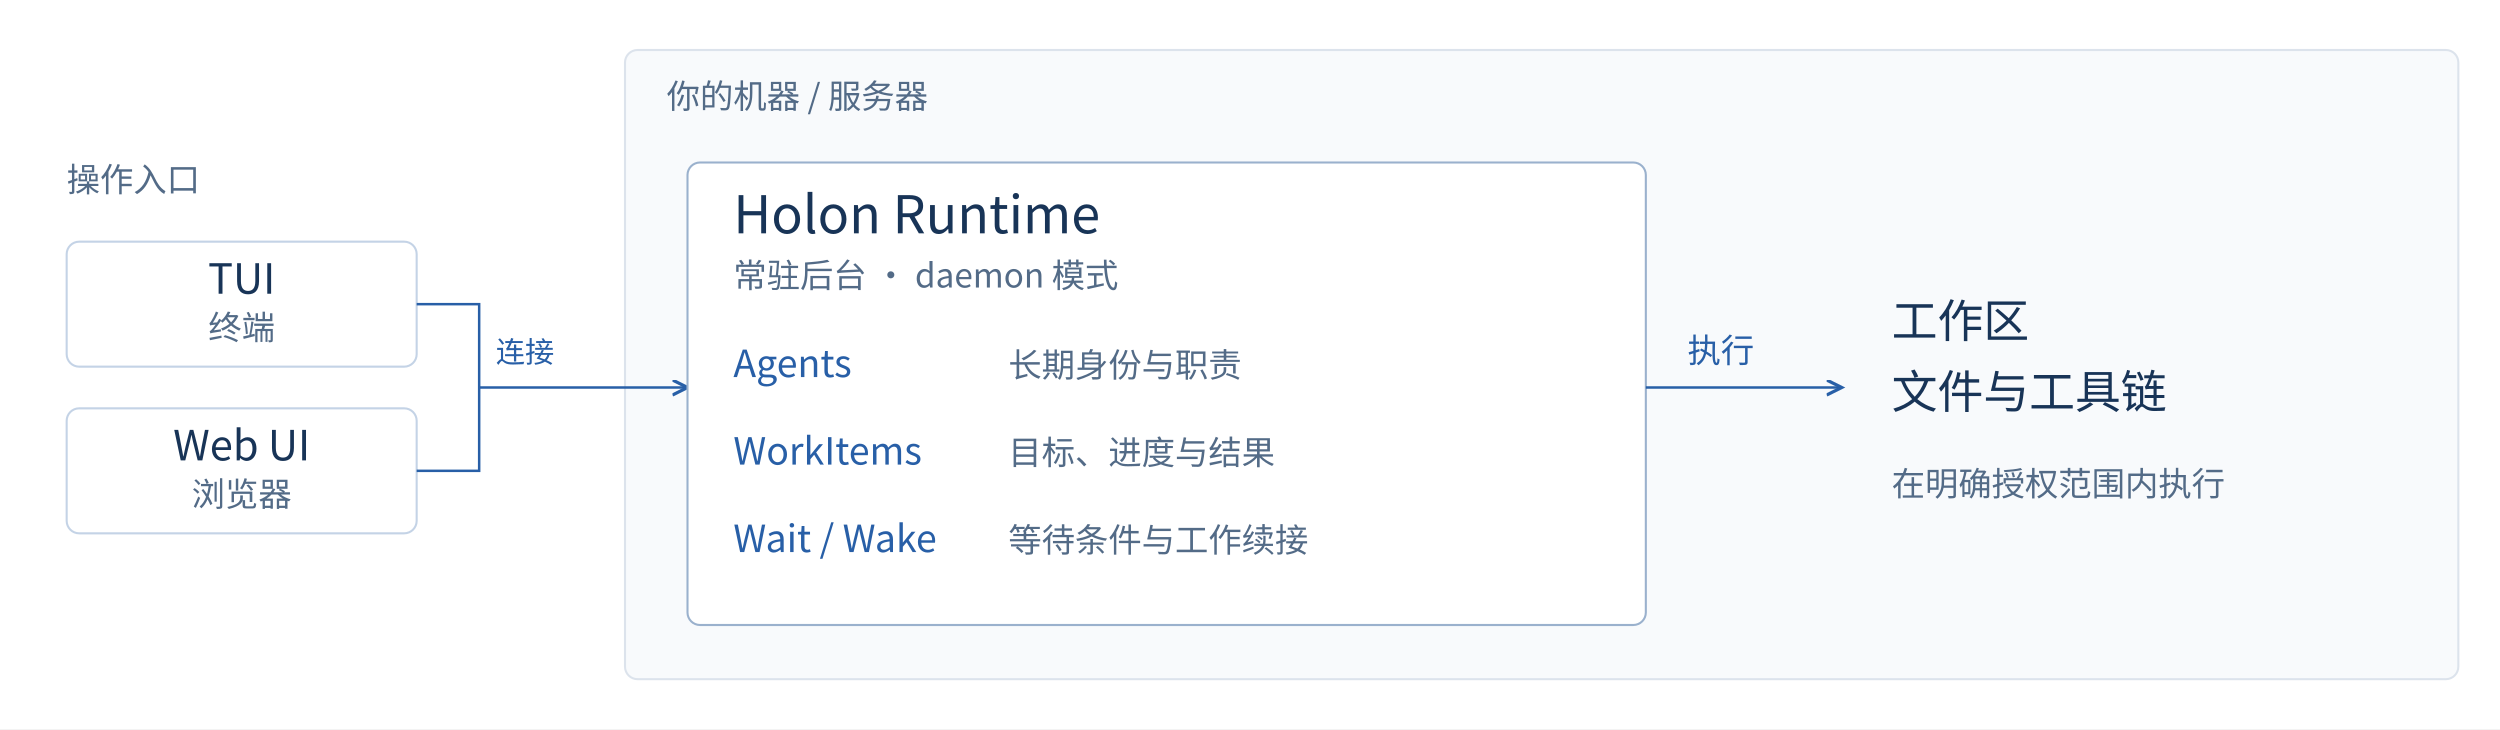
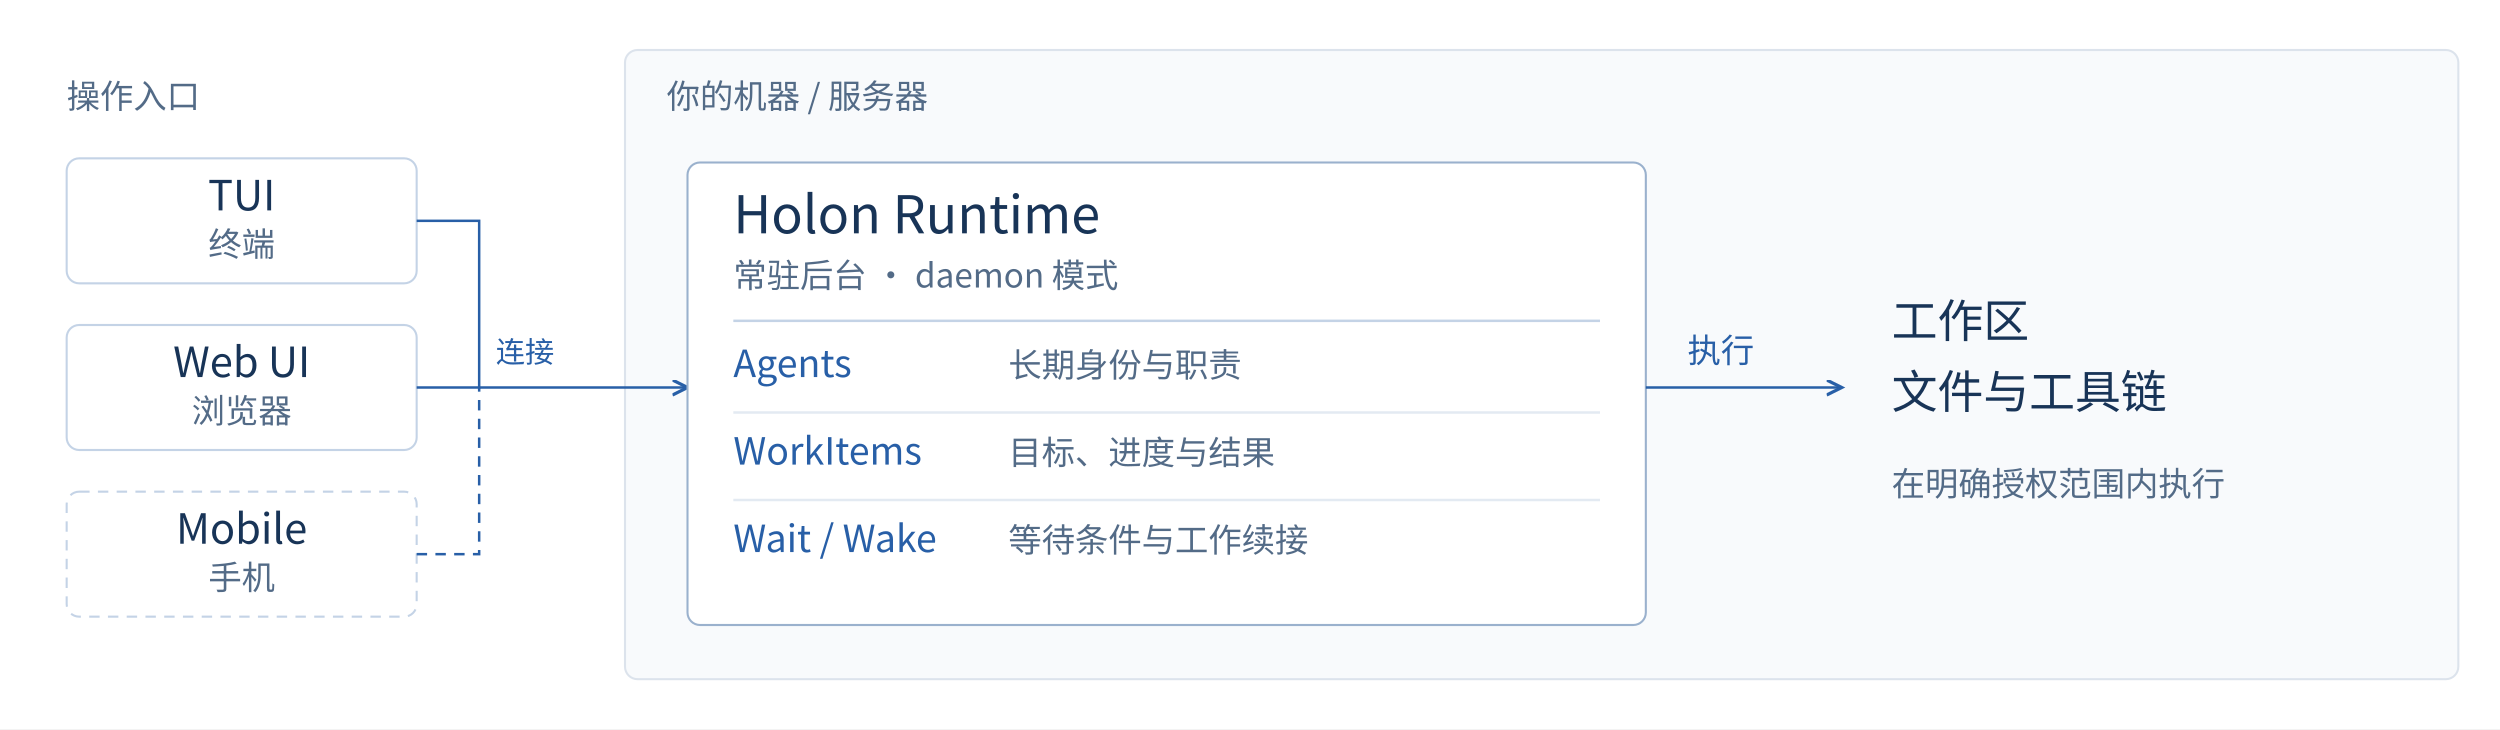
<svg xmlns="http://www.w3.org/2000/svg" width="1200" height="350" viewBox="0 0 1200 350" role="img">
  <defs>
    <marker id="arrow" markerWidth="8" markerHeight="8" refX="6" refY="3" orient="auto-start-reverse">
      <path d="M0 0L6 3L0 6" fill="none" stroke="#285fa7" stroke-width="1.3" />
    </marker>
  </defs>
  <rect width="1200" height="350" fill="#fff" />
  <g font-family="Noto Sans CJK SC, sans-serif">
-     <text x="32" y="92" font-size="16" fill="#536b87" font-weight="500" text-anchor="start">操作入口</text>
-     <rect x="32" y="116" width="168" height="60" rx="6" fill="#fff" stroke="#c4d3e6" stroke-width="1" />
-     <text x="116.0" y="141" font-size="20" fill="#183457" font-weight="500" text-anchor="middle">TUI</text>
-     <text x="116.0" y="163" font-size="16" fill="#536b87" font-weight="400" text-anchor="middle">终端</text>
-     <rect x="32" y="196" width="168" height="60" rx="6" fill="#fff" stroke="#c4d3e6" stroke-width="1" />
-     <text x="116.0" y="221" font-size="20" fill="#183457" font-weight="500" text-anchor="middle">Web UI</text>
-     <text x="116.0" y="243" font-size="16" fill="#536b87" font-weight="400" text-anchor="middle">浏览器</text>
+     <text x="32" y="52" font-size="16" fill="#536b87" font-weight="500" text-anchor="start">操作入口</text>
+     <rect x="32" y="76" width="168" height="60" rx="6" fill="#fff" stroke="#c4d3e6" stroke-width="1" />
+     <text x="116.0" y="101" font-size="20" fill="#183457" font-weight="500" text-anchor="middle">TUI</text>
+     <text x="116.0" y="123" font-size="16" fill="#536b87" font-weight="400" text-anchor="middle">终端</text>
+     <rect x="32" y="156" width="168" height="60" rx="6" fill="#fff" stroke="#c4d3e6" stroke-width="1" />
+     <text x="116.0" y="181" font-size="20" fill="#183457" font-weight="500" text-anchor="middle">Web UI</text>
+     <text x="116.0" y="203" font-size="16" fill="#536b87" font-weight="400" text-anchor="middle">浏览器</text>
+     <rect x="32" y="236" width="168" height="60" rx="6" fill="#fff" stroke="#c4d3e6" stroke-width="1" stroke-dasharray="5 4" />
+     <text x="116.0" y="261" font-size="20" fill="#183457" font-weight="500" text-anchor="middle">Mobile</text>
+     <text x="116.0" y="283" font-size="16" fill="#536b87" font-weight="400" text-anchor="middle">手机</text>
    <rect x="300" y="24" width="880" height="302" rx="6" fill="#f8fafc" stroke="#dce3ec" stroke-width="1" />
    <text x="320" y="52" font-size="16" fill="#536b87" font-weight="400" text-anchor="start">你的机器 / 服务器</text>
-     <path d="M200 146H230V226H200" fill="none" stroke="#285fa7" stroke-width="1.2" />
+     <path d="M200 106H230V186H200" fill="none" stroke="#285fa7" stroke-width="1.2" />
+     <path d="M200 266H230V186" fill="none" stroke="#285fa7" stroke-width="1.2" stroke-dasharray="5 4" />
    <path d="M230 186H330" fill="none" stroke="#285fa7" stroke-width="1.2" marker-end="url(#arrow)" />
    <text x="238" y="174" font-size="14" fill="#285fa7" font-weight="400" text-anchor="start">连接</text>
    <rect x="330" y="78" width="460" height="222" rx="6" fill="#fff" stroke="#9ab1cd" stroke-width="1" />
    <text x="352" y="112" font-size="25" fill="#183457" font-weight="500" text-anchor="start">Holon Runtime</text>
    <text x="352" y="138" font-size="16" fill="#536b87" font-weight="400" text-anchor="start">常驻后台 · daemon 模式</text>
+     <path d="M352 154H768" fill="none" stroke="#c4d3e6" stroke-width="1.2" />
    <text x="352" y="181" font-size="18" fill="#285fa7" font-weight="500" text-anchor="start">Agents</text>
    <text x="484" y="181" font-size="16" fill="#536b87" font-weight="400" text-anchor="start">长期身份与职责</text>
+     <path d="M352 198H768" fill="none" stroke="#e3eaf2" stroke-width="1.2" />
    <text x="352" y="223" font-size="18" fill="#285fa7" font-weight="500" text-anchor="start">WorkItems</text>
    <text x="484" y="223" font-size="16" fill="#536b87" font-weight="400" text-anchor="start">目标、进度与结果</text>
+     <path d="M352 240H768" fill="none" stroke="#e3eaf2" stroke-width="1.2" />
    <text x="352" y="265" font-size="18" fill="#285fa7" font-weight="500" text-anchor="start">Wait / Wake</text>
    <text x="484" y="265" font-size="16" fill="#536b87" font-weight="400" text-anchor="start">等待条件与工作续接</text>
    <path d="M790 186H884" fill="none" stroke="#285fa7" stroke-width="1.2" marker-end="url(#arrow)" />
    <text x="810" y="174" font-size="16" fill="#285fa7" font-weight="400" text-anchor="start">执行</text>
    <text x="908" y="162" font-size="22" fill="#183457" font-weight="500" text-anchor="start">工作区</text>
    <text x="908" y="196" font-size="22" fill="#183457" font-weight="500" text-anchor="start">文件与工具链</text>
    <text x="908" y="238" font-size="16" fill="#536b87" font-weight="400" text-anchor="start">在明确授权范围内执行</text>
  </g>
</svg>
